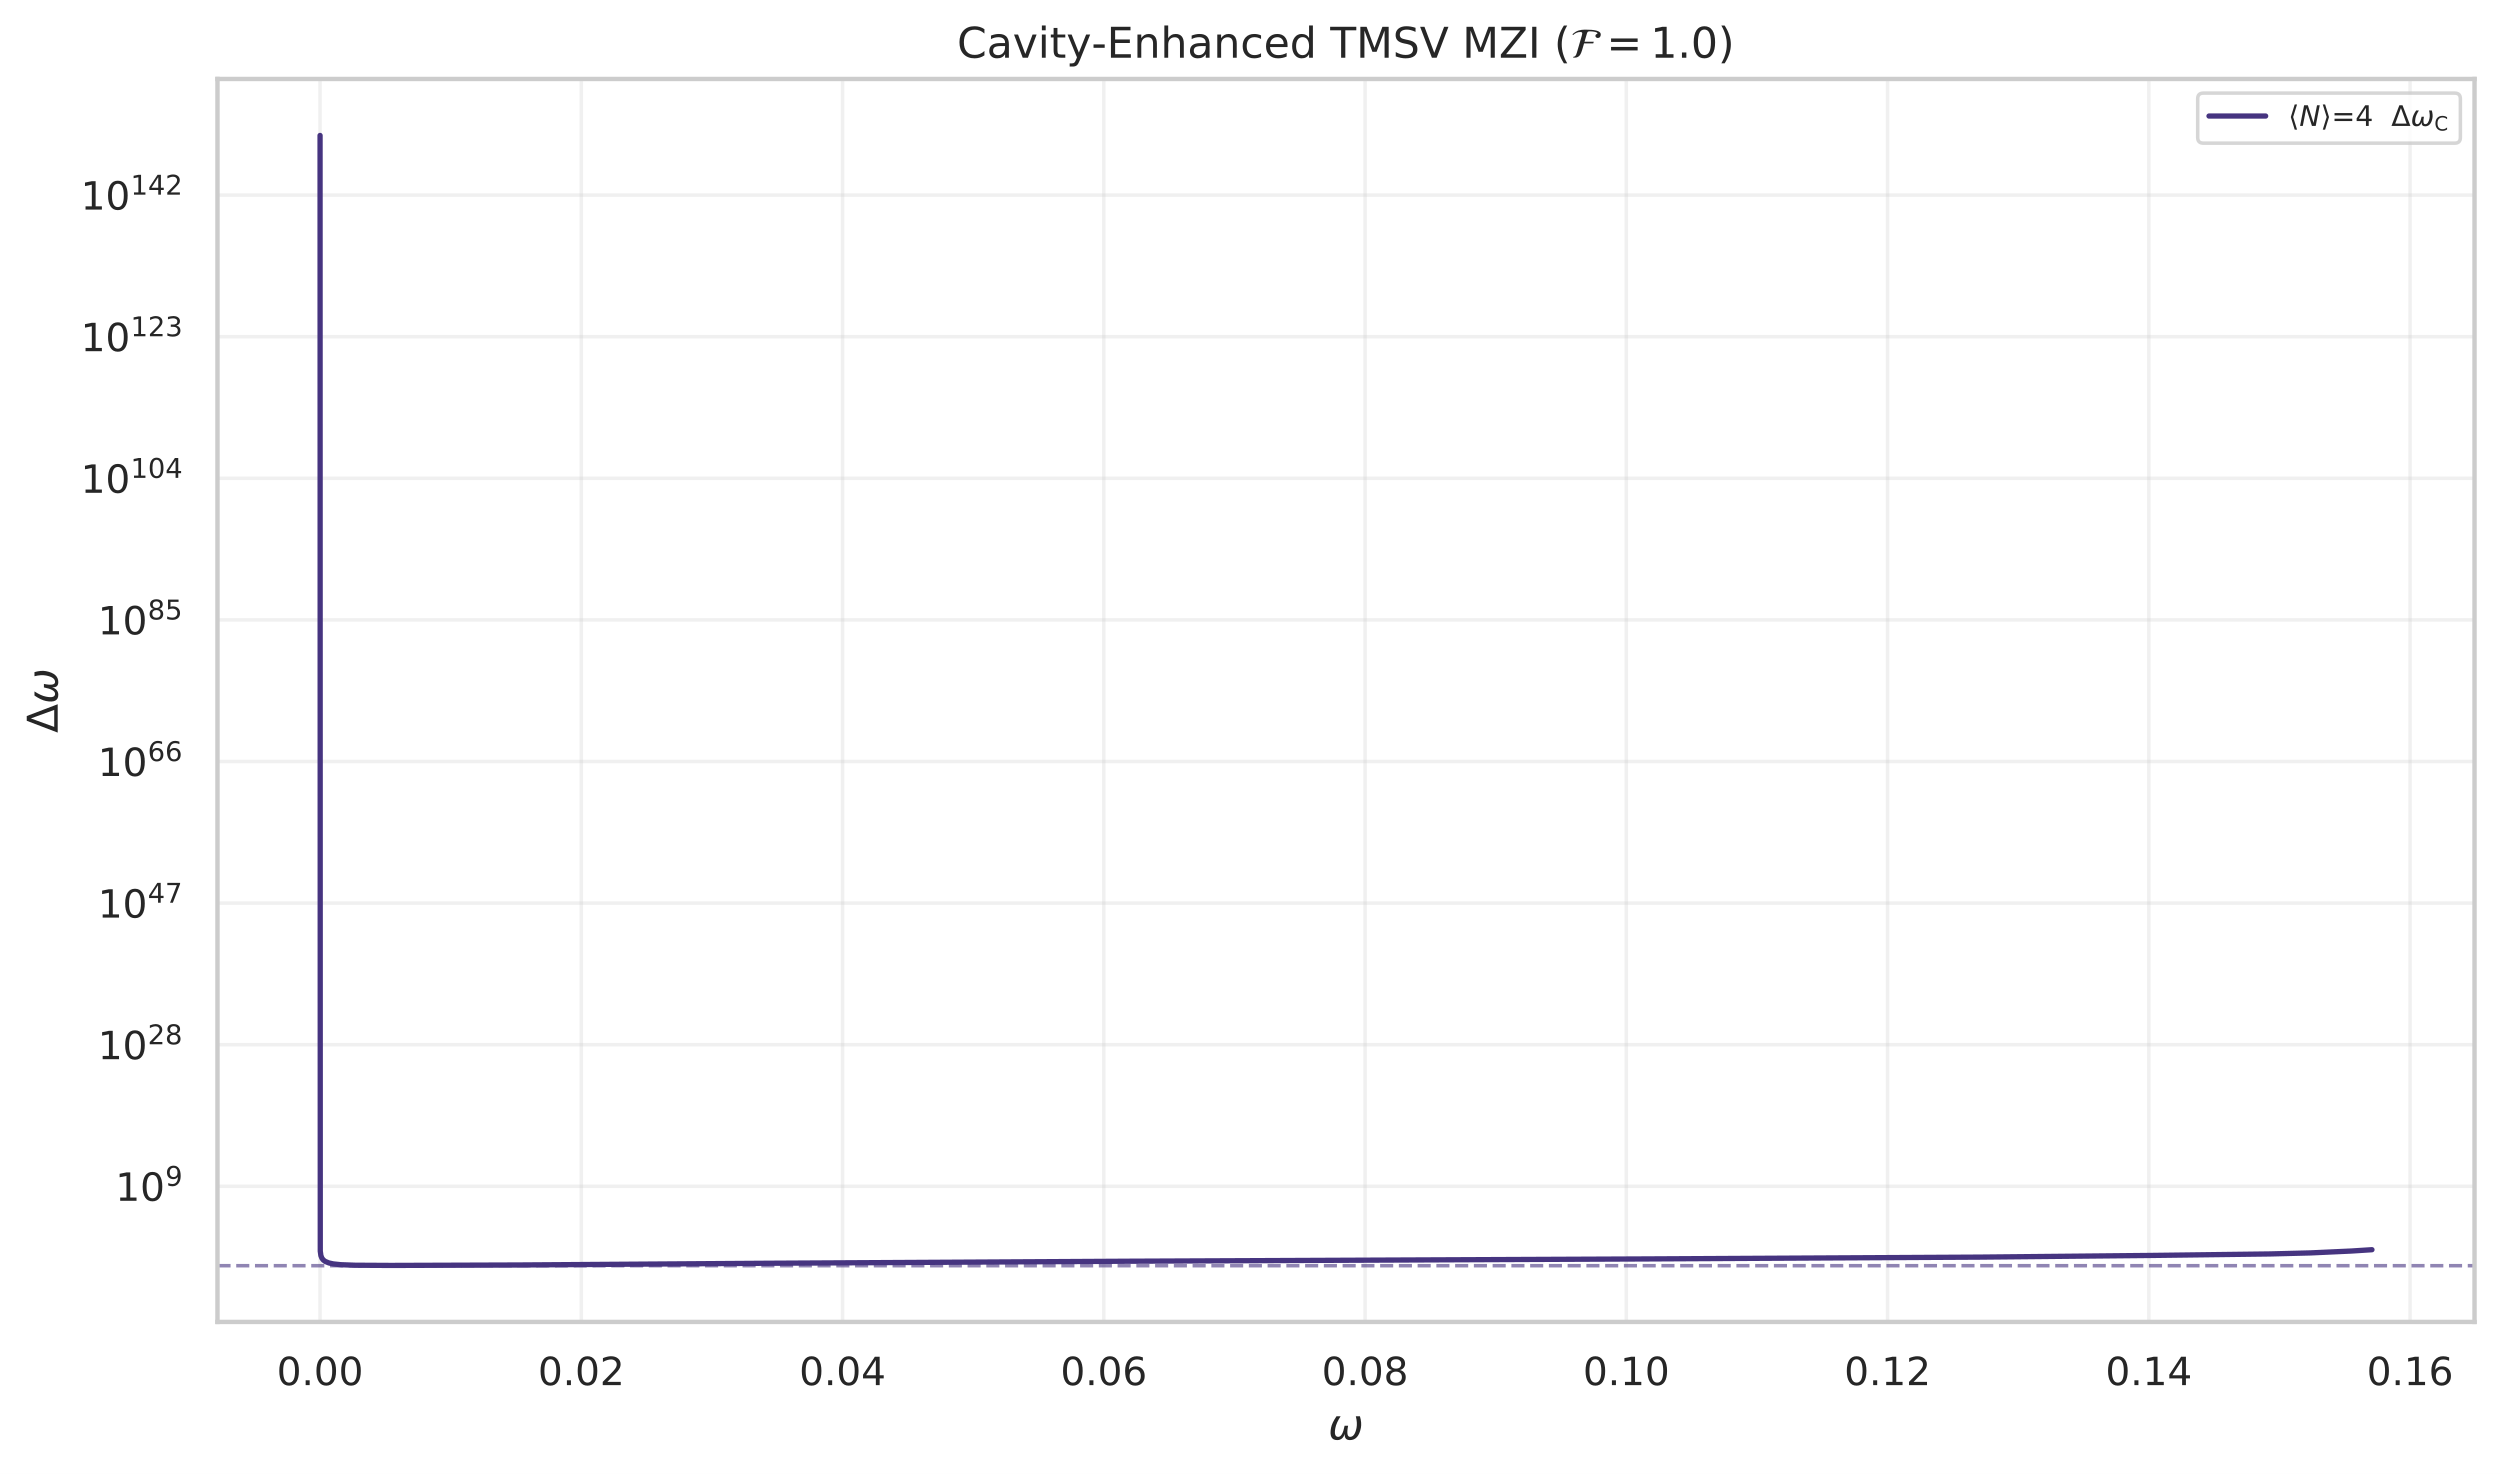
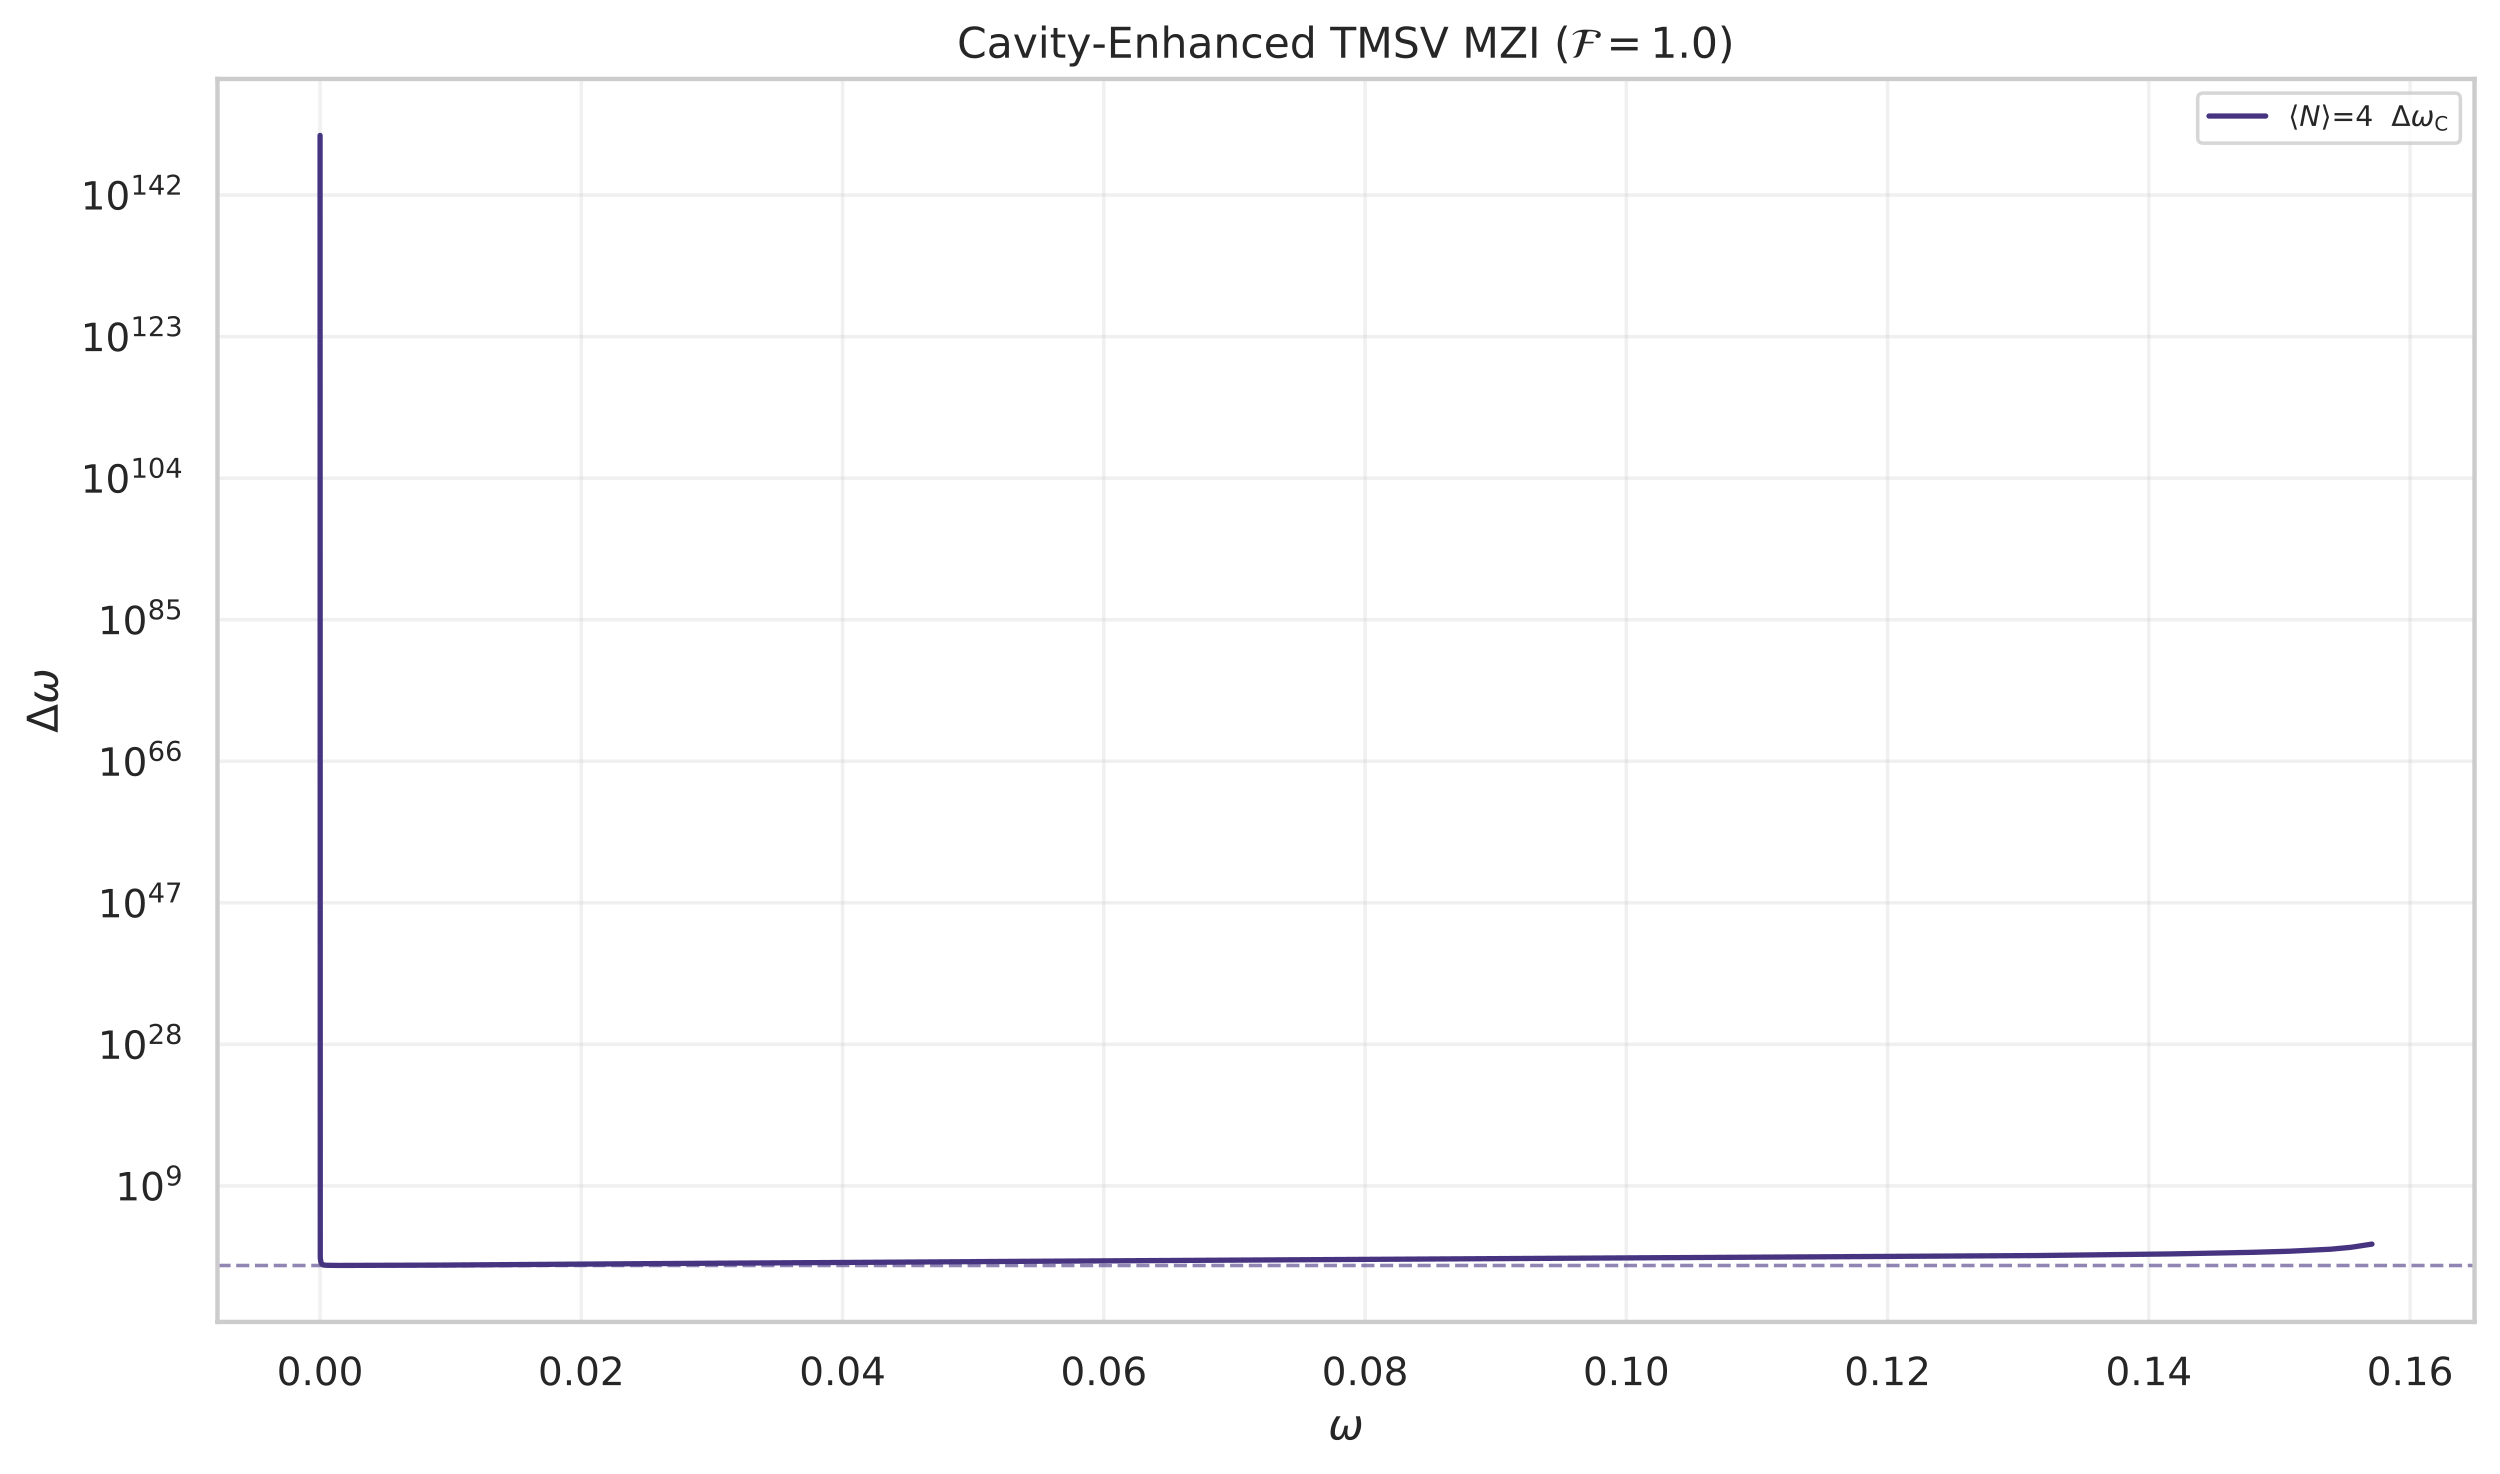
<svg xmlns="http://www.w3.org/2000/svg" xmlns:xlink="http://www.w3.org/1999/xlink" width="706.58pt" height="416.58pt" viewBox="0 0 706.58 416.58" version="1.1">
  <defs>
    <style type="text/css">*{stroke-linejoin: round; stroke-linecap: butt}</style>
  </defs>
  <g id="figure_1">
    <g id="patch_1">
      <path d="M 0 416.58  L 706.58 416.58  L 706.58 0  L 0 0  z " style="fill: #ffffff" />
    </g>
    <g id="axes_1">
      <g id="patch_2">
        <path d="M 61.464 373.62  L 699.38 373.62  L 699.38 22.32  L 61.464 22.32  z " style="fill: #ffffff" />
      </g>
      <g id="matplotlib.axis_1">
        <g id="xtick_1">
          <g id="line2d_1">
-             <path d="M 90.46 373.62  L 90.46 22.32  " clip-path="url(#pa2fe569e3c)" style="fill: none; stroke: #cccccc; stroke-opacity: 0.3; stroke-linecap: round" />
+             <path d="M 90.46 373.62  L 90.46 22.32  " clip-path="url(#p223d7f8112)" style="fill: none; stroke: #cccccc; stroke-opacity: 0.3; stroke-linecap: round" />
          </g>
          <g id="text_1">
            <g style="fill: #262626" transform="translate(78.21384 391.4783) scale(0.11 -0.11)">
              <defs>
                <path id="DejaVuSans-30" d="M 2034 4250  Q 1547 4250 1301 3770  Q 1056 3291 1056 2328  Q 1056 1369 1301 889  Q 1547 409 2034 409  Q 2525 409 2770 889  Q 3016 1369 3016 2328  Q 3016 3291 2770 3770  Q 2525 4250 2034 4250  z M 2034 4750  Q 2819 4750 3233 4129  Q 3647 3509 3647 2328  Q 3647 1150 3233 529  Q 2819 -91 2034 -91  Q 1250 -91 836 529  Q 422 1150 422 2328  Q 422 3509 836 4129  Q 1250 4750 2034 4750  z " transform="scale(0.015625)" />
                <path id="DejaVuSans-2e" d="M 684 794  L 1344 794  L 1344 0  L 684 0  L 684 794  z " transform="scale(0.015625)" />
              </defs>
              <use xlink:href="#DejaVuSans-30" />
              <use xlink:href="#DejaVuSans-2e" transform="translate(63.62305 0)" />
              <use xlink:href="#DejaVuSans-30" transform="translate(95.41016 0)" />
              <use xlink:href="#DejaVuSans-30" transform="translate(159.0332 0)" />
            </g>
          </g>
        </g>
        <g id="xtick_2">
          <g id="line2d_2">
-             <path d="M 164.298 373.62  L 164.298 22.32  " clip-path="url(#pa2fe569e3c)" style="fill: none; stroke: #cccccc; stroke-opacity: 0.3; stroke-linecap: round" />
+             <path d="M 164.298 373.62  L 164.298 22.32  " clip-path="url(#p223d7f8112)" style="fill: none; stroke: #cccccc; stroke-opacity: 0.3; stroke-linecap: round" />
          </g>
          <g id="text_2">
            <g style="fill: #262626" transform="translate(152.052 391.4783) scale(0.11 -0.11)">
              <defs>
                <path id="DejaVuSans-32" d="M 1228 531  L 3431 531  L 3431 0  L 469 0  L 469 531  Q 828 903 1448 1529  Q 2069 2156 2228 2338  Q 2531 2678 2651 2914  Q 2772 3150 2772 3378  Q 2772 3750 2511 3984  Q 2250 4219 1831 4219  Q 1534 4219 1204 4116  Q 875 4013 500 3803  L 500 4441  Q 881 4594 1212 4672  Q 1544 4750 1819 4750  Q 2544 4750 2975 4387  Q 3406 4025 3406 3419  Q 3406 3131 3298 2873  Q 3191 2616 2906 2266  Q 2828 2175 2409 1742  Q 1991 1309 1228 531  z " transform="scale(0.015625)" />
              </defs>
              <use xlink:href="#DejaVuSans-30" />
              <use xlink:href="#DejaVuSans-2e" transform="translate(63.62305 0)" />
              <use xlink:href="#DejaVuSans-30" transform="translate(95.41016 0)" />
              <use xlink:href="#DejaVuSans-32" transform="translate(159.0332 0)" />
            </g>
          </g>
        </g>
        <g id="xtick_3">
          <g id="line2d_3">
-             <path d="M 238.136 373.62  L 238.136 22.32  " clip-path="url(#pa2fe569e3c)" style="fill: none; stroke: #cccccc; stroke-opacity: 0.3; stroke-linecap: round" />
+             <path d="M 238.136 373.62  L 238.136 22.32  " clip-path="url(#p223d7f8112)" style="fill: none; stroke: #cccccc; stroke-opacity: 0.3; stroke-linecap: round" />
          </g>
          <g id="text_3">
            <g style="fill: #262626" transform="translate(225.8902 391.4783) scale(0.11 -0.11)">
              <defs>
                <path id="DejaVuSans-34" d="M 2419 4116  L 825 1625  L 2419 1625  L 2419 4116  z M 2253 4666  L 3047 4666  L 3047 1625  L 3713 1625  L 3713 1100  L 3047 1100  L 3047 0  L 2419 0  L 2419 1100  L 313 1100  L 313 1709  L 2253 4666  z " transform="scale(0.015625)" />
              </defs>
              <use xlink:href="#DejaVuSans-30" />
              <use xlink:href="#DejaVuSans-2e" transform="translate(63.62305 0)" />
              <use xlink:href="#DejaVuSans-30" transform="translate(95.41016 0)" />
              <use xlink:href="#DejaVuSans-34" transform="translate(159.0332 0)" />
            </g>
          </g>
        </g>
        <g id="xtick_4">
          <g id="line2d_4">
-             <path d="M 311.974 373.62  L 311.974 22.32  " clip-path="url(#pa2fe569e3c)" style="fill: none; stroke: #cccccc; stroke-opacity: 0.3; stroke-linecap: round" />
+             <path d="M 311.974 373.62  L 311.974 22.32  " clip-path="url(#p223d7f8112)" style="fill: none; stroke: #cccccc; stroke-opacity: 0.3; stroke-linecap: round" />
          </g>
          <g id="text_4">
            <g style="fill: #262626" transform="translate(299.7284 391.4783) scale(0.11 -0.11)">
              <defs>
                <path id="DejaVuSans-36" d="M 2113 2584  Q 1688 2584 1439 2293  Q 1191 2003 1191 1497  Q 1191 994 1439 701  Q 1688 409 2113 409  Q 2538 409 2786 701  Q 3034 994 3034 1497  Q 3034 2003 2786 2293  Q 2538 2584 2113 2584  z M 3366 4563  L 3366 3988  Q 3128 4100 2886 4159  Q 2644 4219 2406 4219  Q 1781 4219 1451 3797  Q 1122 3375 1075 2522  Q 1259 2794 1537 2939  Q 1816 3084 2150 3084  Q 2853 3084 3261 2657  Q 3669 2231 3669 1497  Q 3669 778 3244 343  Q 2819 -91 2113 -91  Q 1303 -91 875 529  Q 447 1150 447 2328  Q 447 3434 972 4092  Q 1497 4750 2381 4750  Q 2619 4750 2861 4703  Q 3103 4656 3366 4563  z " transform="scale(0.015625)" />
              </defs>
              <use xlink:href="#DejaVuSans-30" />
              <use xlink:href="#DejaVuSans-2e" transform="translate(63.62305 0)" />
              <use xlink:href="#DejaVuSans-30" transform="translate(95.41016 0)" />
              <use xlink:href="#DejaVuSans-36" transform="translate(159.0332 0)" />
            </g>
          </g>
        </g>
        <g id="xtick_5">
          <g id="line2d_5">
-             <path d="M 385.813 373.62  L 385.813 22.32  " clip-path="url(#pa2fe569e3c)" style="fill: none; stroke: #cccccc; stroke-opacity: 0.3; stroke-linecap: round" />
+             <path d="M 385.813 373.62  L 385.813 22.32  " clip-path="url(#p223d7f8112)" style="fill: none; stroke: #cccccc; stroke-opacity: 0.3; stroke-linecap: round" />
          </g>
          <g id="text_5">
            <g style="fill: #262626" transform="translate(373.5666 391.4783) scale(0.11 -0.11)">
              <defs>
                <path id="DejaVuSans-38" d="M 2034 2216  Q 1584 2216 1326 1975  Q 1069 1734 1069 1313  Q 1069 891 1326 650  Q 1584 409 2034 409  Q 2484 409 2743 651  Q 3003 894 3003 1313  Q 3003 1734 2745 1975  Q 2488 2216 2034 2216  z M 1403 2484  Q 997 2584 770 2862  Q 544 3141 544 3541  Q 544 4100 942 4425  Q 1341 4750 2034 4750  Q 2731 4750 3128 4425  Q 3525 4100 3525 3541  Q 3525 3141 3298 2862  Q 3072 2584 2669 2484  Q 3125 2378 3379 2068  Q 3634 1759 3634 1313  Q 3634 634 3220 271  Q 2806 -91 2034 -91  Q 1263 -91 848 271  Q 434 634 434 1313  Q 434 1759 690 2068  Q 947 2378 1403 2484  z M 1172 3481  Q 1172 3119 1398 2916  Q 1625 2713 2034 2713  Q 2441 2713 2670 2916  Q 2900 3119 2900 3481  Q 2900 3844 2670 4047  Q 2441 4250 2034 4250  Q 1625 4250 1398 4047  Q 1172 3844 1172 3481  z " transform="scale(0.015625)" />
              </defs>
              <use xlink:href="#DejaVuSans-30" />
              <use xlink:href="#DejaVuSans-2e" transform="translate(63.62305 0)" />
              <use xlink:href="#DejaVuSans-30" transform="translate(95.41016 0)" />
              <use xlink:href="#DejaVuSans-38" transform="translate(159.0332 0)" />
            </g>
          </g>
        </g>
        <g id="xtick_6">
          <g id="line2d_6">
-             <path d="M 459.651 373.62  L 459.651 22.32  " clip-path="url(#pa2fe569e3c)" style="fill: none; stroke: #cccccc; stroke-opacity: 0.3; stroke-linecap: round" />
+             <path d="M 459.651 373.62  L 459.651 22.32  " clip-path="url(#p223d7f8112)" style="fill: none; stroke: #cccccc; stroke-opacity: 0.3; stroke-linecap: round" />
          </g>
          <g id="text_6">
            <g style="fill: #262626" transform="translate(447.4047 391.4783) scale(0.11 -0.11)">
              <defs>
                <path id="DejaVuSans-31" d="M 794 531  L 1825 531  L 1825 4091  L 703 3866  L 703 4441  L 1819 4666  L 2450 4666  L 2450 531  L 3481 531  L 3481 0  L 794 0  L 794 531  z " transform="scale(0.015625)" />
              </defs>
              <use xlink:href="#DejaVuSans-30" />
              <use xlink:href="#DejaVuSans-2e" transform="translate(63.62305 0)" />
              <use xlink:href="#DejaVuSans-31" transform="translate(95.41016 0)" />
              <use xlink:href="#DejaVuSans-30" transform="translate(159.0332 0)" />
            </g>
          </g>
        </g>
        <g id="xtick_7">
          <g id="line2d_7">
-             <path d="M 533.489 373.62  L 533.489 22.32  " clip-path="url(#pa2fe569e3c)" style="fill: none; stroke: #cccccc; stroke-opacity: 0.3; stroke-linecap: round" />
+             <path d="M 533.489 373.62  L 533.489 22.32  " clip-path="url(#p223d7f8112)" style="fill: none; stroke: #cccccc; stroke-opacity: 0.3; stroke-linecap: round" />
          </g>
          <g id="text_7">
            <g style="fill: #262626" transform="translate(521.2429 391.4783) scale(0.11 -0.11)">
              <use xlink:href="#DejaVuSans-30" />
              <use xlink:href="#DejaVuSans-2e" transform="translate(63.62305 0)" />
              <use xlink:href="#DejaVuSans-31" transform="translate(95.41016 0)" />
              <use xlink:href="#DejaVuSans-32" transform="translate(159.0332 0)" />
            </g>
          </g>
        </g>
        <g id="xtick_8">
          <g id="line2d_8">
-             <path d="M 607.327 373.62  L 607.327 22.32  " clip-path="url(#pa2fe569e3c)" style="fill: none; stroke: #cccccc; stroke-opacity: 0.3; stroke-linecap: round" />
+             <path d="M 607.327 373.62  L 607.327 22.32  " clip-path="url(#p223d7f8112)" style="fill: none; stroke: #cccccc; stroke-opacity: 0.3; stroke-linecap: round" />
          </g>
          <g id="text_8">
            <g style="fill: #262626" transform="translate(595.0811 391.4783) scale(0.11 -0.11)">
              <use xlink:href="#DejaVuSans-30" />
              <use xlink:href="#DejaVuSans-2e" transform="translate(63.62305 0)" />
              <use xlink:href="#DejaVuSans-31" transform="translate(95.41016 0)" />
              <use xlink:href="#DejaVuSans-34" transform="translate(159.0332 0)" />
            </g>
          </g>
        </g>
        <g id="xtick_9">
          <g id="line2d_9">
-             <path d="M 681.165 373.62  L 681.165 22.32  " clip-path="url(#pa2fe569e3c)" style="fill: none; stroke: #cccccc; stroke-opacity: 0.3; stroke-linecap: round" />
+             <path d="M 681.165 373.62  L 681.165 22.32  " clip-path="url(#p223d7f8112)" style="fill: none; stroke: #cccccc; stroke-opacity: 0.3; stroke-linecap: round" />
          </g>
          <g id="text_9">
            <g style="fill: #262626" transform="translate(668.9193 391.4783) scale(0.11 -0.11)">
              <use xlink:href="#DejaVuSans-30" />
              <use xlink:href="#DejaVuSans-2e" transform="translate(63.62305 0)" />
              <use xlink:href="#DejaVuSans-31" transform="translate(95.41016 0)" />
              <use xlink:href="#DejaVuSans-36" transform="translate(159.0332 0)" />
            </g>
          </g>
        </g>
        <g id="text_10">
          <g style="fill: #262626" transform="translate(375.3818 406.8841) scale(0.12 -0.12)">
            <defs>
              <path id="DejaVuSans-Oblique-3c9" d="M 1369 -91  Q 72 -91 434 1766  Q 575 2500 1256 3500  L 1875 3500  Q 1231 2500 1088 1750  Q 819 397 1519 397  Q 2166 397 2478 2078  L 3009 2078  Q 2669 388 3316 397  Q 4013 403 4275 1750  Q 4419 2500 4169 3500  L 4788 3500  Q 5075 2500 4934 1766  Q 4578 -94 3278 -91  Q 2428 -88 2503 844  Q 2194 -91 1369 -91  z " transform="scale(0.015625)" />
            </defs>
            <use xlink:href="#DejaVuSans-Oblique-3c9" transform="translate(0 0.3125)" />
          </g>
        </g>
      </g>
      <g id="matplotlib.axis_2">
        <g id="ytick_1">
          <g id="line2d_10">
-             <path d="M 61.464 335.287  L 699.38 335.287  " clip-path="url(#pa2fe569e3c)" style="fill: none; stroke: #cccccc; stroke-opacity: 0.3; stroke-linecap: round" />
+             <path d="M 61.464 335.167  L 699.38 335.167  " clip-path="url(#p223d7f8112)" style="fill: none; stroke: #cccccc; stroke-opacity: 0.3; stroke-linecap: round" />
          </g>
          <g id="text_11">
-             <g style="fill: #262626" transform="translate(32.60375 339.4665) scale(0.11 -0.11)">
+             <g style="fill: #262626" transform="translate(32.60375 339.3464) scale(0.11 -0.11)">
              <defs>
                <path id="DejaVuSans-39" d="M 703 97  L 703 672  Q 941 559 1184 500  Q 1428 441 1663 441  Q 2288 441 2617 861  Q 2947 1281 2994 2138  Q 2813 1869 2534 1725  Q 2256 1581 1919 1581  Q 1219 1581 811 2004  Q 403 2428 403 3163  Q 403 3881 828 4315  Q 1253 4750 1959 4750  Q 2769 4750 3195 4129  Q 3622 3509 3622 2328  Q 3622 1225 3098 567  Q 2575 -91 1691 -91  Q 1453 -91 1209 -44  Q 966 3 703 97  z M 1959 2075  Q 2384 2075 2632 2365  Q 2881 2656 2881 3163  Q 2881 3666 2632 3958  Q 2384 4250 1959 4250  Q 1534 4250 1286 3958  Q 1038 3666 1038 3163  Q 1038 2656 1286 2365  Q 1534 2075 1959 2075  z " transform="scale(0.015625)" />
              </defs>
              <use xlink:href="#DejaVuSans-31" transform="translate(0 0.765625)" />
              <use xlink:href="#DejaVuSans-30" transform="translate(63.62305 0.765625)" />
              <use xlink:href="#DejaVuSans-39" transform="translate(128.2031 39.04688) scale(0.7)" />
            </g>
          </g>
        </g>
        <g id="ytick_2">
          <g id="line2d_11">
-             <path d="M 61.464 295.266  L 699.38 295.266  " clip-path="url(#pa2fe569e3c)" style="fill: none; stroke: #cccccc; stroke-opacity: 0.3; stroke-linecap: round" />
+             <path d="M 61.464 295.162  L 699.38 295.162  " clip-path="url(#p223d7f8112)" style="fill: none; stroke: #cccccc; stroke-opacity: 0.3; stroke-linecap: round" />
          </g>
          <g id="text_12">
-             <g style="fill: #262626" transform="translate(27.65375 299.4453) scale(0.11 -0.11)">
+             <g style="fill: #262626" transform="translate(27.65375 299.3414) scale(0.11 -0.11)">
              <use xlink:href="#DejaVuSans-31" transform="translate(0 0.765625)" />
              <use xlink:href="#DejaVuSans-30" transform="translate(63.62305 0.765625)" />
              <use xlink:href="#DejaVuSans-32" transform="translate(128.2031 39.04688) scale(0.7)" />
              <use xlink:href="#DejaVuSans-38" transform="translate(172.7393 39.04688) scale(0.7)" />
            </g>
          </g>
        </g>
        <g id="ytick_3">
          <g id="line2d_12">
-             <path d="M 61.464 255.245  L 699.38 255.245  " clip-path="url(#pa2fe569e3c)" style="fill: none; stroke: #cccccc; stroke-opacity: 0.3; stroke-linecap: round" />
+             <path d="M 61.464 255.157  L 699.38 255.157  " clip-path="url(#p223d7f8112)" style="fill: none; stroke: #cccccc; stroke-opacity: 0.3; stroke-linecap: round" />
          </g>
          <g id="text_13">
-             <g style="fill: #262626" transform="translate(27.65375 259.4241) scale(0.11 -0.11)">
+             <g style="fill: #262626" transform="translate(27.65375 259.3364) scale(0.11 -0.11)">
              <defs>
                <path id="DejaVuSans-37" d="M 525 4666  L 3525 4666  L 3525 4397  L 1831 0  L 1172 0  L 2766 4134  L 525 4134  L 525 4666  z " transform="scale(0.015625)" />
              </defs>
              <use xlink:href="#DejaVuSans-31" transform="translate(0 0.684375)" />
              <use xlink:href="#DejaVuSans-30" transform="translate(63.62305 0.684375)" />
              <use xlink:href="#DejaVuSans-34" transform="translate(128.2031 38.96563) scale(0.7)" />
              <use xlink:href="#DejaVuSans-37" transform="translate(172.7393 38.96563) scale(0.7)" />
            </g>
          </g>
        </g>
        <g id="ytick_4">
          <g id="line2d_13">
-             <path d="M 61.464 215.224  L 699.38 215.224  " clip-path="url(#pa2fe569e3c)" style="fill: none; stroke: #cccccc; stroke-opacity: 0.3; stroke-linecap: round" />
+             <path d="M 61.464 215.152  L 699.38 215.152  " clip-path="url(#p223d7f8112)" style="fill: none; stroke: #cccccc; stroke-opacity: 0.3; stroke-linecap: round" />
          </g>
          <g id="text_14">
-             <g style="fill: #262626" transform="translate(27.65375 219.403) scale(0.11 -0.11)">
+             <g style="fill: #262626" transform="translate(27.65375 219.3315) scale(0.11 -0.11)">
              <use xlink:href="#DejaVuSans-31" transform="translate(0 0.765625)" />
              <use xlink:href="#DejaVuSans-30" transform="translate(63.62305 0.765625)" />
              <use xlink:href="#DejaVuSans-36" transform="translate(128.2031 39.04688) scale(0.7)" />
              <use xlink:href="#DejaVuSans-36" transform="translate(172.7393 39.04688) scale(0.7)" />
            </g>
          </g>
        </g>
        <g id="ytick_5">
          <g id="line2d_14">
-             <path d="M 61.464 175.203  L 699.38 175.203  " clip-path="url(#pa2fe569e3c)" style="fill: none; stroke: #cccccc; stroke-opacity: 0.3; stroke-linecap: round" />
+             <path d="M 61.464 175.147  L 699.38 175.147  " clip-path="url(#p223d7f8112)" style="fill: none; stroke: #cccccc; stroke-opacity: 0.3; stroke-linecap: round" />
          </g>
          <g id="text_15">
-             <g style="fill: #262626" transform="translate(27.65375 179.3818) scale(0.11 -0.11)">
+             <g style="fill: #262626" transform="translate(27.65375 179.3265) scale(0.11 -0.11)">
              <defs>
                <path id="DejaVuSans-35" d="M 691 4666  L 3169 4666  L 3169 4134  L 1269 4134  L 1269 2991  Q 1406 3038 1543 3061  Q 1681 3084 1819 3084  Q 2600 3084 3056 2656  Q 3513 2228 3513 1497  Q 3513 744 3044 326  Q 2575 -91 1722 -91  Q 1428 -91 1123 -41  Q 819 9 494 109  L 494 744  Q 775 591 1075 516  Q 1375 441 1709 441  Q 2250 441 2565 725  Q 2881 1009 2881 1497  Q 2881 1984 2565 2268  Q 2250 2553 1709 2553  Q 1456 2553 1204 2497  Q 953 2441 691 2322  L 691 4666  z " transform="scale(0.015625)" />
              </defs>
              <use xlink:href="#DejaVuSans-31" transform="translate(0 0.765625)" />
              <use xlink:href="#DejaVuSans-30" transform="translate(63.62305 0.765625)" />
              <use xlink:href="#DejaVuSans-38" transform="translate(128.2031 39.04688) scale(0.7)" />
              <use xlink:href="#DejaVuSans-35" transform="translate(172.7393 39.04688) scale(0.7)" />
            </g>
          </g>
        </g>
        <g id="ytick_6">
          <g id="line2d_15">
-             <path d="M 61.464 135.182  L 699.38 135.182  " clip-path="url(#pa2fe569e3c)" style="fill: none; stroke: #cccccc; stroke-opacity: 0.3; stroke-linecap: round" />
+             <path d="M 61.464 135.142  L 699.38 135.142  " clip-path="url(#p223d7f8112)" style="fill: none; stroke: #cccccc; stroke-opacity: 0.3; stroke-linecap: round" />
          </g>
          <g id="text_16">
-             <g style="fill: #262626" transform="translate(22.81375 139.3607) scale(0.11 -0.11)">
+             <g style="fill: #262626" transform="translate(22.81375 139.3215) scale(0.11 -0.11)">
              <use xlink:href="#DejaVuSans-31" transform="translate(0 0.765625)" />
              <use xlink:href="#DejaVuSans-30" transform="translate(63.62305 0.765625)" />
              <use xlink:href="#DejaVuSans-31" transform="translate(128.2031 39.04688) scale(0.7)" />
              <use xlink:href="#DejaVuSans-30" transform="translate(172.7393 39.04688) scale(0.7)" />
              <use xlink:href="#DejaVuSans-34" transform="translate(217.2754 39.04688) scale(0.7)" />
            </g>
          </g>
        </g>
        <g id="ytick_7">
          <g id="line2d_16">
-             <path d="M 61.464 95.16  L 699.38 95.16  " clip-path="url(#pa2fe569e3c)" style="fill: none; stroke: #cccccc; stroke-opacity: 0.3; stroke-linecap: round" />
+             <path d="M 61.464 95.137  L 699.38 95.137  " clip-path="url(#p223d7f8112)" style="fill: none; stroke: #cccccc; stroke-opacity: 0.3; stroke-linecap: round" />
          </g>
          <g id="text_17">
-             <g style="fill: #262626" transform="translate(22.81375 99.3395) scale(0.11 -0.11)">
+             <g style="fill: #262626" transform="translate(22.81375 99.31651) scale(0.11 -0.11)">
              <defs>
                <path id="DejaVuSans-33" d="M 2597 2516  Q 3050 2419 3304 2112  Q 3559 1806 3559 1356  Q 3559 666 3084 287  Q 2609 -91 1734 -91  Q 1441 -91 1130 -33  Q 819 25 488 141  L 488 750  Q 750 597 1062 519  Q 1375 441 1716 441  Q 2309 441 2620 675  Q 2931 909 2931 1356  Q 2931 1769 2642 2001  Q 2353 2234 1838 2234  L 1294 2234  L 1294 2753  L 1863 2753  Q 2328 2753 2575 2939  Q 2822 3125 2822 3475  Q 2822 3834 2567 4026  Q 2313 4219 1838 4219  Q 1578 4219 1281 4162  Q 984 4106 628 3988  L 628 4550  Q 988 4650 1302 4700  Q 1616 4750 1894 4750  Q 2613 4750 3031 4423  Q 3450 4097 3450 3541  Q 3450 3153 3228 2886  Q 3006 2619 2597 2516  z " transform="scale(0.015625)" />
              </defs>
              <use xlink:href="#DejaVuSans-31" transform="translate(0 0.765625)" />
              <use xlink:href="#DejaVuSans-30" transform="translate(63.62305 0.765625)" />
              <use xlink:href="#DejaVuSans-31" transform="translate(128.2031 39.04688) scale(0.7)" />
              <use xlink:href="#DejaVuSans-32" transform="translate(172.7393 39.04688) scale(0.7)" />
              <use xlink:href="#DejaVuSans-33" transform="translate(217.2754 39.04688) scale(0.7)" />
            </g>
          </g>
        </g>
        <g id="ytick_8">
          <g id="line2d_17">
-             <path d="M 61.464 55.139  L 699.38 55.139  " clip-path="url(#pa2fe569e3c)" style="fill: none; stroke: #cccccc; stroke-opacity: 0.3; stroke-linecap: round" />
+             <path d="M 61.464 55.132  L 699.38 55.132  " clip-path="url(#p223d7f8112)" style="fill: none; stroke: #cccccc; stroke-opacity: 0.3; stroke-linecap: round" />
          </g>
          <g id="text_18">
-             <g style="fill: #262626" transform="translate(22.81375 59.31834) scale(0.11 -0.11)">
+             <g style="fill: #262626" transform="translate(22.81375 59.31153) scale(0.11 -0.11)">
              <use xlink:href="#DejaVuSans-31" transform="translate(0 0.765625)" />
              <use xlink:href="#DejaVuSans-30" transform="translate(63.62305 0.765625)" />
              <use xlink:href="#DejaVuSans-31" transform="translate(128.2031 39.04688) scale(0.7)" />
              <use xlink:href="#DejaVuSans-34" transform="translate(172.7393 39.04688) scale(0.7)" />
              <use xlink:href="#DejaVuSans-32" transform="translate(217.2754 39.04688) scale(0.7)" />
            </g>
          </g>
        </g>
        <g id="text_19">
          <g style="fill: #262626" transform="translate(16.31812 207.15) rotate(-90) scale(0.12 -0.12)">
            <defs>
              <path id="DejaVuSans-394" d="M 2188 4044  L 906 525  L 3472 525  L 2188 4044  z M 50 0  L 1831 4666  L 2547 4666  L 4325 0  L 50 0  z " transform="scale(0.015625)" />
            </defs>
            <use xlink:href="#DejaVuSans-394" transform="translate(0 0.09375)" />
            <use xlink:href="#DejaVuSans-Oblique-3c9" transform="translate(68.4082 0.09375)" />
          </g>
        </g>
      </g>
      <g id="line2d_18">
-         <path d="M 90.46 38.288  L 90.519 353.61  L 90.694 354.877  L 90.987 355.615  L 91.397 356.132  L 91.924 356.52  L 92.935 356.941  L 94.209 357.222  L 96.318 357.445  L 100.359 357.595  L 110.508 357.652  L 146.752 357.523  L 217.117 357.036  L 319.275 356.461  L 465.351 355.814  L 559.674 355.301  L 608.043 354.828  L 641.608 354.404  L 653.03 354.111  L 664.57 353.58  L 670.384 353.207  L 670.384 353.207  " clip-path="url(#pa2fe569e3c)" style="fill: none; stroke: #463480; stroke-width: 1.5; stroke-linecap: round" />
+         <path d="M 90.46 38.288  L 90.519 355.527  L 90.694 356.735  L 90.987 357.28  L 91.397 357.503  L 92.232 357.611  L 95.746 357.652  L 124.2 357.559  L 184.183 357.139  L 290.924 356.482  L 575.533 354.86  L 613.564 354.4  L 635.941 353.96  L 647.304 353.627  L 658.785 353.059  L 664.57 352.512  L 670.384 351.623  L 670.384 351.623  " clip-path="url(#p223d7f8112)" style="fill: none; stroke: #463480; stroke-width: 1.5; stroke-linecap: round" />
      </g>
      <g id="line2d_19">
-         <path d="M 61.464 357.735  L 699.38 357.735  " clip-path="url(#pa2fe569e3c)" style="fill: none; stroke-dasharray: 3.7,1.6; stroke-dashoffset: 0; stroke: #463480; stroke-opacity: 0.6" />
+         <path d="M 61.464 357.666  L 699.38 357.666  " clip-path="url(#p223d7f8112)" style="fill: none; stroke-dasharray: 3.7,1.6; stroke-dashoffset: 0; stroke: #463480; stroke-opacity: 0.6" />
      </g>
      <g id="patch_3">
        <path d="M 61.464 373.62  L 61.464 22.32  " style="fill: none; stroke: #cccccc; stroke-width: 1.25; stroke-linejoin: miter; stroke-linecap: square" />
      </g>
      <g id="patch_4">
        <path d="M 699.38 373.62  L 699.38 22.32  " style="fill: none; stroke: #cccccc; stroke-width: 1.25; stroke-linejoin: miter; stroke-linecap: square" />
      </g>
      <g id="patch_5">
        <path d="M 61.464 373.62  L 699.38 373.62  " style="fill: none; stroke: #cccccc; stroke-width: 1.25; stroke-linejoin: miter; stroke-linecap: square" />
      </g>
      <g id="patch_6">
        <path d="M 61.464 22.32  L 699.38 22.32  " style="fill: none; stroke: #cccccc; stroke-width: 1.25; stroke-linejoin: miter; stroke-linecap: square" />
      </g>
      <g id="text_20">
        <g style="fill: #262626" transform="translate(270.5018 16.32) scale(0.12 -0.12)">
          <defs>
            <path id="DejaVuSans-43" d="M 4122 4306  L 4122 3641  Q 3803 3938 3442 4084  Q 3081 4231 2675 4231  Q 1875 4231 1450 3742  Q 1025 3253 1025 2328  Q 1025 1406 1450 917  Q 1875 428 2675 428  Q 3081 428 3442 575  Q 3803 722 4122 1019  L 4122 359  Q 3791 134 3420 21  Q 3050 -91 2638 -91  Q 1578 -91 968 557  Q 359 1206 359 2328  Q 359 3453 968 4101  Q 1578 4750 2638 4750  Q 3056 4750 3426 4639  Q 3797 4528 4122 4306  z " transform="scale(0.015625)" />
            <path id="DejaVuSans-61" d="M 2194 1759  Q 1497 1759 1228 1600  Q 959 1441 959 1056  Q 959 750 1161 570  Q 1363 391 1709 391  Q 2188 391 2477 730  Q 2766 1069 2766 1631  L 2766 1759  L 2194 1759  z M 3341 1997  L 3341 0  L 2766 0  L 2766 531  Q 2569 213 2275 61  Q 1981 -91 1556 -91  Q 1019 -91 701 211  Q 384 513 384 1019  Q 384 1609 779 1909  Q 1175 2209 1959 2209  L 2766 2209  L 2766 2266  Q 2766 2663 2505 2880  Q 2244 3097 1772 3097  Q 1472 3097 1187 3025  Q 903 2953 641 2809  L 641 3341  Q 956 3463 1253 3523  Q 1550 3584 1831 3584  Q 2591 3584 2966 3190  Q 3341 2797 3341 1997  z " transform="scale(0.015625)" />
            <path id="DejaVuSans-76" d="M 191 3500  L 800 3500  L 1894 563  L 2988 3500  L 3597 3500  L 2284 0  L 1503 0  L 191 3500  z " transform="scale(0.015625)" />
            <path id="DejaVuSans-69" d="M 603 3500  L 1178 3500  L 1178 0  L 603 0  L 603 3500  z M 603 4863  L 1178 4863  L 1178 4134  L 603 4134  L 603 4863  z " transform="scale(0.015625)" />
            <path id="DejaVuSans-74" d="M 1172 4494  L 1172 3500  L 2356 3500  L 2356 3053  L 1172 3053  L 1172 1153  Q 1172 725 1289 603  Q 1406 481 1766 481  L 2356 481  L 2356 0  L 1766 0  Q 1100 0 847 248  Q 594 497 594 1153  L 594 3053  L 172 3053  L 172 3500  L 594 3500  L 594 4494  L 1172 4494  z " transform="scale(0.015625)" />
            <path id="DejaVuSans-79" d="M 2059 -325  Q 1816 -950 1584 -1140  Q 1353 -1331 966 -1331  L 506 -1331  L 506 -850  L 844 -850  Q 1081 -850 1212 -737  Q 1344 -625 1503 -206  L 1606 56  L 191 3500  L 800 3500  L 1894 763  L 2988 3500  L 3597 3500  L 2059 -325  z " transform="scale(0.015625)" />
            <path id="DejaVuSans-2d" d="M 313 2009  L 1997 2009  L 1997 1497  L 313 1497  L 313 2009  z " transform="scale(0.015625)" />
            <path id="DejaVuSans-45" d="M 628 4666  L 3578 4666  L 3578 4134  L 1259 4134  L 1259 2753  L 3481 2753  L 3481 2222  L 1259 2222  L 1259 531  L 3634 531  L 3634 0  L 628 0  L 628 4666  z " transform="scale(0.015625)" />
            <path id="DejaVuSans-6e" d="M 3513 2113  L 3513 0  L 2938 0  L 2938 2094  Q 2938 2591 2744 2837  Q 2550 3084 2163 3084  Q 1697 3084 1428 2787  Q 1159 2491 1159 1978  L 1159 0  L 581 0  L 581 3500  L 1159 3500  L 1159 2956  Q 1366 3272 1645 3428  Q 1925 3584 2291 3584  Q 2894 3584 3203 3211  Q 3513 2838 3513 2113  z " transform="scale(0.015625)" />
            <path id="DejaVuSans-68" d="M 3513 2113  L 3513 0  L 2938 0  L 2938 2094  Q 2938 2591 2744 2837  Q 2550 3084 2163 3084  Q 1697 3084 1428 2787  Q 1159 2491 1159 1978  L 1159 0  L 581 0  L 581 4863  L 1159 4863  L 1159 2956  Q 1366 3272 1645 3428  Q 1925 3584 2291 3584  Q 2894 3584 3203 3211  Q 3513 2838 3513 2113  z " transform="scale(0.015625)" />
            <path id="DejaVuSans-63" d="M 3122 3366  L 3122 2828  Q 2878 2963 2633 3030  Q 2388 3097 2138 3097  Q 1578 3097 1268 2742  Q 959 2388 959 1747  Q 959 1106 1268 751  Q 1578 397 2138 397  Q 2388 397 2633 464  Q 2878 531 3122 666  L 3122 134  Q 2881 22 2623 -34  Q 2366 -91 2075 -91  Q 1284 -91 818 406  Q 353 903 353 1747  Q 353 2603 823 3093  Q 1294 3584 2113 3584  Q 2378 3584 2631 3529  Q 2884 3475 3122 3366  z " transform="scale(0.015625)" />
            <path id="DejaVuSans-65" d="M 3597 1894  L 3597 1613  L 953 1613  Q 991 1019 1311 708  Q 1631 397 2203 397  Q 2534 397 2845 478  Q 3156 559 3463 722  L 3463 178  Q 3153 47 2828 -22  Q 2503 -91 2169 -91  Q 1331 -91 842 396  Q 353 884 353 1716  Q 353 2575 817 3079  Q 1281 3584 2069 3584  Q 2775 3584 3186 3129  Q 3597 2675 3597 1894  z M 3022 2063  Q 3016 2534 2758 2815  Q 2500 3097 2075 3097  Q 1594 3097 1305 2825  Q 1016 2553 972 2059  L 3022 2063  z " transform="scale(0.015625)" />
            <path id="DejaVuSans-64" d="M 2906 2969  L 2906 4863  L 3481 4863  L 3481 0  L 2906 0  L 2906 525  Q 2725 213 2448 61  Q 2172 -91 1784 -91  Q 1150 -91 751 415  Q 353 922 353 1747  Q 353 2572 751 3078  Q 1150 3584 1784 3584  Q 2172 3584 2448 3432  Q 2725 3281 2906 2969  z M 947 1747  Q 947 1113 1208 752  Q 1469 391 1925 391  Q 2381 391 2643 752  Q 2906 1113 2906 1747  Q 2906 2381 2643 2742  Q 2381 3103 1925 3103  Q 1469 3103 1208 2742  Q 947 2381 947 1747  z " transform="scale(0.015625)" />
            <path id="DejaVuSans-20" transform="scale(0.015625)" />
            <path id="DejaVuSans-54" d="M -19 4666  L 3928 4666  L 3928 4134  L 2272 4134  L 2272 0  L 1638 0  L 1638 4134  L -19 4134  L -19 4666  z " transform="scale(0.015625)" />
            <path id="DejaVuSans-4d" d="M 628 4666  L 1569 4666  L 2759 1491  L 3956 4666  L 4897 4666  L 4897 0  L 4281 0  L 4281 4097  L 3078 897  L 2444 897  L 1241 4097  L 1241 0  L 628 0  L 628 4666  z " transform="scale(0.015625)" />
            <path id="DejaVuSans-53" d="M 3425 4513  L 3425 3897  Q 3066 4069 2747 4153  Q 2428 4238 2131 4238  Q 1616 4238 1336 4038  Q 1056 3838 1056 3469  Q 1056 3159 1242 3001  Q 1428 2844 1947 2747  L 2328 2669  Q 3034 2534 3370 2195  Q 3706 1856 3706 1288  Q 3706 609 3251 259  Q 2797 -91 1919 -91  Q 1588 -91 1214 -16  Q 841 59 441 206  L 441 856  Q 825 641 1194 531  Q 1563 422 1919 422  Q 2459 422 2753 634  Q 3047 847 3047 1241  Q 3047 1584 2836 1778  Q 2625 1972 2144 2069  L 1759 2144  Q 1053 2284 737 2584  Q 422 2884 422 3419  Q 422 4038 858 4394  Q 1294 4750 2059 4750  Q 2388 4750 2728 4690  Q 3069 4631 3425 4513  z " transform="scale(0.015625)" />
            <path id="DejaVuSans-56" d="M 1831 0  L 50 4666  L 709 4666  L 2188 738  L 3669 4666  L 4325 4666  L 2547 0  L 1831 0  z " transform="scale(0.015625)" />
            <path id="DejaVuSans-5a" d="M 359 4666  L 4025 4666  L 4025 4184  L 1075 531  L 4097 531  L 4097 0  L 288 0  L 288 481  L 3238 4134  L 359 4134  L 359 4666  z " transform="scale(0.015625)" />
            <path id="DejaVuSans-49" d="M 628 4666  L 1259 4666  L 1259 0  L 628 0  L 628 4666  z " transform="scale(0.015625)" />
            <path id="DejaVuSans-28" d="M 1984 4856  Q 1566 4138 1362 3434  Q 1159 2731 1159 2009  Q 1159 1288 1364 580  Q 1569 -128 1984 -844  L 1484 -844  Q 1016 -109 783 600  Q 550 1309 550 2009  Q 550 2706 781 3412  Q 1013 4119 1484 4856  L 1984 4856  z " transform="scale(0.015625)" />
            <path id="STIXNonUnicode-Italic-e232" d="M 378 3418  L 275 3533  Q 730 3955 1174 4096  Q 1619 4237 2163 4237  Q 2714 4237 3110 4208  Q 3507 4179 3849 4099  Q 4192 4019 4368 3868  Q 4544 3718 4544 3488  Q 4544 3270 4429 3123  Q 4314 2976 4109 2976  Q 3962 2976 3853 3062  Q 3744 3149 3744 3277  Q 3744 3398 3792 3465  Q 3840 3533 3897 3549  Q 3955 3565 4000 3593  Q 4045 3622 4045 3680  Q 4045 3808 3696 3894  Q 3347 3981 2893 3981  Q 2694 3981 2608 3920  Q 2522 3859 2464 3667  L 2099 2413  L 3494 2413  L 3411 2157  L 2029 2157  L 1747 1203  Q 1626 787 1491 537  Q 1357 288 1174 173  Q 992 58 829 29  Q 666 0 384 0  L 435 154  Q 608 154 726 288  Q 845 422 934 742  L 1690 3334  Q 1754 3558 1754 3667  Q 1754 3776 1690 3827  Q 1626 3878 1459 3878  Q 858 3878 378 3418  z " transform="scale(0.015625)" />
            <path id="DejaVuSans-3d" d="M 678 2906  L 4684 2906  L 4684 2381  L 678 2381  L 678 2906  z M 678 1631  L 4684 1631  L 4684 1100  L 678 1100  L 678 1631  z " transform="scale(0.015625)" />
            <path id="DejaVuSans-29" d="M 513 4856  L 1013 4856  Q 1481 4119 1714 3412  Q 1947 2706 1947 2009  Q 1947 1309 1714 600  Q 1481 -109 1013 -844  L 513 -844  Q 928 -128 1133 580  Q 1338 1288 1338 2009  Q 1338 2731 1133 3434  Q 928 4138 513 4856  z " transform="scale(0.015625)" />
          </defs>
          <use xlink:href="#DejaVuSans-43" transform="translate(0 0.015625)" />
          <use xlink:href="#DejaVuSans-61" transform="translate(69.82422 0.015625)" />
          <use xlink:href="#DejaVuSans-76" transform="translate(131.1035 0.015625)" />
          <use xlink:href="#DejaVuSans-69" transform="translate(190.2832 0.015625)" />
          <use xlink:href="#DejaVuSans-74" transform="translate(218.0664 0.015625)" />
          <use xlink:href="#DejaVuSans-79" transform="translate(257.2754 0.015625)" />
          <use xlink:href="#DejaVuSans-2d" transform="translate(316.4551 0.015625)" />
          <use xlink:href="#DejaVuSans-45" transform="translate(352.5391 0.015625)" />
          <use xlink:href="#DejaVuSans-6e" transform="translate(415.7227 0.015625)" />
          <use xlink:href="#DejaVuSans-68" transform="translate(479.1016 0.015625)" />
          <use xlink:href="#DejaVuSans-61" transform="translate(542.4805 0.015625)" />
          <use xlink:href="#DejaVuSans-6e" transform="translate(603.7598 0.015625)" />
          <use xlink:href="#DejaVuSans-63" transform="translate(667.1387 0.015625)" />
          <use xlink:href="#DejaVuSans-65" transform="translate(722.1191 0.015625)" />
          <use xlink:href="#DejaVuSans-64" transform="translate(783.6426 0.015625)" />
          <use xlink:href="#DejaVuSans-20" transform="translate(847.1191 0.015625)" />
          <use xlink:href="#DejaVuSans-54" transform="translate(878.9062 0.015625)" />
          <use xlink:href="#DejaVuSans-4d" transform="translate(939.9902 0.015625)" />
          <use xlink:href="#DejaVuSans-53" transform="translate(1026.27 0.015625)" />
          <use xlink:href="#DejaVuSans-56" transform="translate(1089.746 0.015625)" />
          <use xlink:href="#DejaVuSans-20" transform="translate(1158.154 0.015625)" />
          <use xlink:href="#DejaVuSans-4d" transform="translate(1189.941 0.015625)" />
          <use xlink:href="#DejaVuSans-5a" transform="translate(1276.221 0.015625)" />
          <use xlink:href="#DejaVuSans-49" transform="translate(1344.727 0.015625)" />
          <use xlink:href="#DejaVuSans-20" transform="translate(1374.219 0.015625)" />
          <use xlink:href="#DejaVuSans-28" transform="translate(1406.006 0.015625)" />
          <use xlink:href="#STIXNonUnicode-Italic-e232" transform="translate(1445.02 0.015625)" />
          <use xlink:href="#DejaVuSans-3d" transform="translate(1529.702 0.015625)" />
          <use xlink:href="#DejaVuSans-31" transform="translate(1632.973 0.015625)" />
          <use xlink:href="#DejaVuSans-2e" transform="translate(1696.596 0.015625)" />
          <use xlink:href="#DejaVuSans-30" transform="translate(1728.384 0.015625)" />
          <use xlink:href="#DejaVuSans-29" transform="translate(1792.007 0.015625)" />
        </g>
      </g>
      <g id="legend_1">
        <g id="patch_7">
          <path d="M 622.74 40.462  L 693.78 40.462  Q 695.38 40.462 695.38 38.862  L 695.38 27.92  Q 695.38 26.32 693.78 26.32  L 622.74 26.32  Q 621.14 26.32 621.14 27.92  L 621.14 38.862  Q 621.14 40.462 622.74 40.462  z " style="fill: #ffffff; opacity: 0.8; stroke: #cccccc; stroke-linejoin: miter" />
        </g>
        <g id="line2d_20">
          <path d="M 624.34 32.799  L 632.34 32.799  L 640.34 32.799  " style="fill: none; stroke: #463480; stroke-width: 1.5; stroke-linecap: round" />
        </g>
        <g id="text_21">
          <g style="fill: #262626" transform="translate(646.7398 35.59875) scale(0.08 -0.08)">
            <defs>
              <path id="DejaVuSans-27e8" d="M 572 2006  L 1453 4856  L 1984 4856  L 1103 2006  L 1984 -844  L 1453 -844  L 572 2006  z " transform="scale(0.015625)" />
              <path id="DejaVuSans-Oblique-4e" d="M 1081 4666  L 1931 4666  L 3219 666  L 4000 4666  L 4616 4666  L 3706 0  L 2853 0  L 1569 4025  L 788 0  L 172 0  L 1081 4666  z " transform="scale(0.015625)" />
              <path id="DejaVuSans-27e9" d="M 1925 2006  L 1044 -844  L 513 -844  L 1394 2006  L 513 4856  L 1044 4856  L 1925 2006  z " transform="scale(0.015625)" />
            </defs>
            <use xlink:href="#DejaVuSans-27e8" transform="translate(0 0.125)" />
            <use xlink:href="#DejaVuSans-Oblique-4e" transform="translate(39.01367 0.125)" />
            <use xlink:href="#DejaVuSans-27e9" transform="translate(113.8184 0.125)" />
            <use xlink:href="#DejaVuSans-3d" transform="translate(152.832 0.125)" />
            <use xlink:href="#DejaVuSans-34" transform="translate(236.6211 0.125)" />
            <use xlink:href="#DejaVuSans-20" transform="translate(300.2441 0.125)" />
            <use xlink:href="#DejaVuSans-20" transform="translate(332.0312 0.125)" />
            <use xlink:href="#DejaVuSans-394" transform="translate(363.8184 0.125)" />
            <use xlink:href="#DejaVuSans-Oblique-3c9" transform="translate(432.2266 0.125)" />
            <use xlink:href="#DejaVuSans-43" transform="translate(515.9668 -16.28125) scale(0.7)" />
          </g>
        </g>
      </g>
    </g>
  </g>
  <defs>
-     <clipPath id="pa2fe569e3c">
+     <clipPath id="p223d7f8112">
      <rect x="61.464" y="22.32" width="637.916" height="351.3" />
    </clipPath>
  </defs>
</svg>
